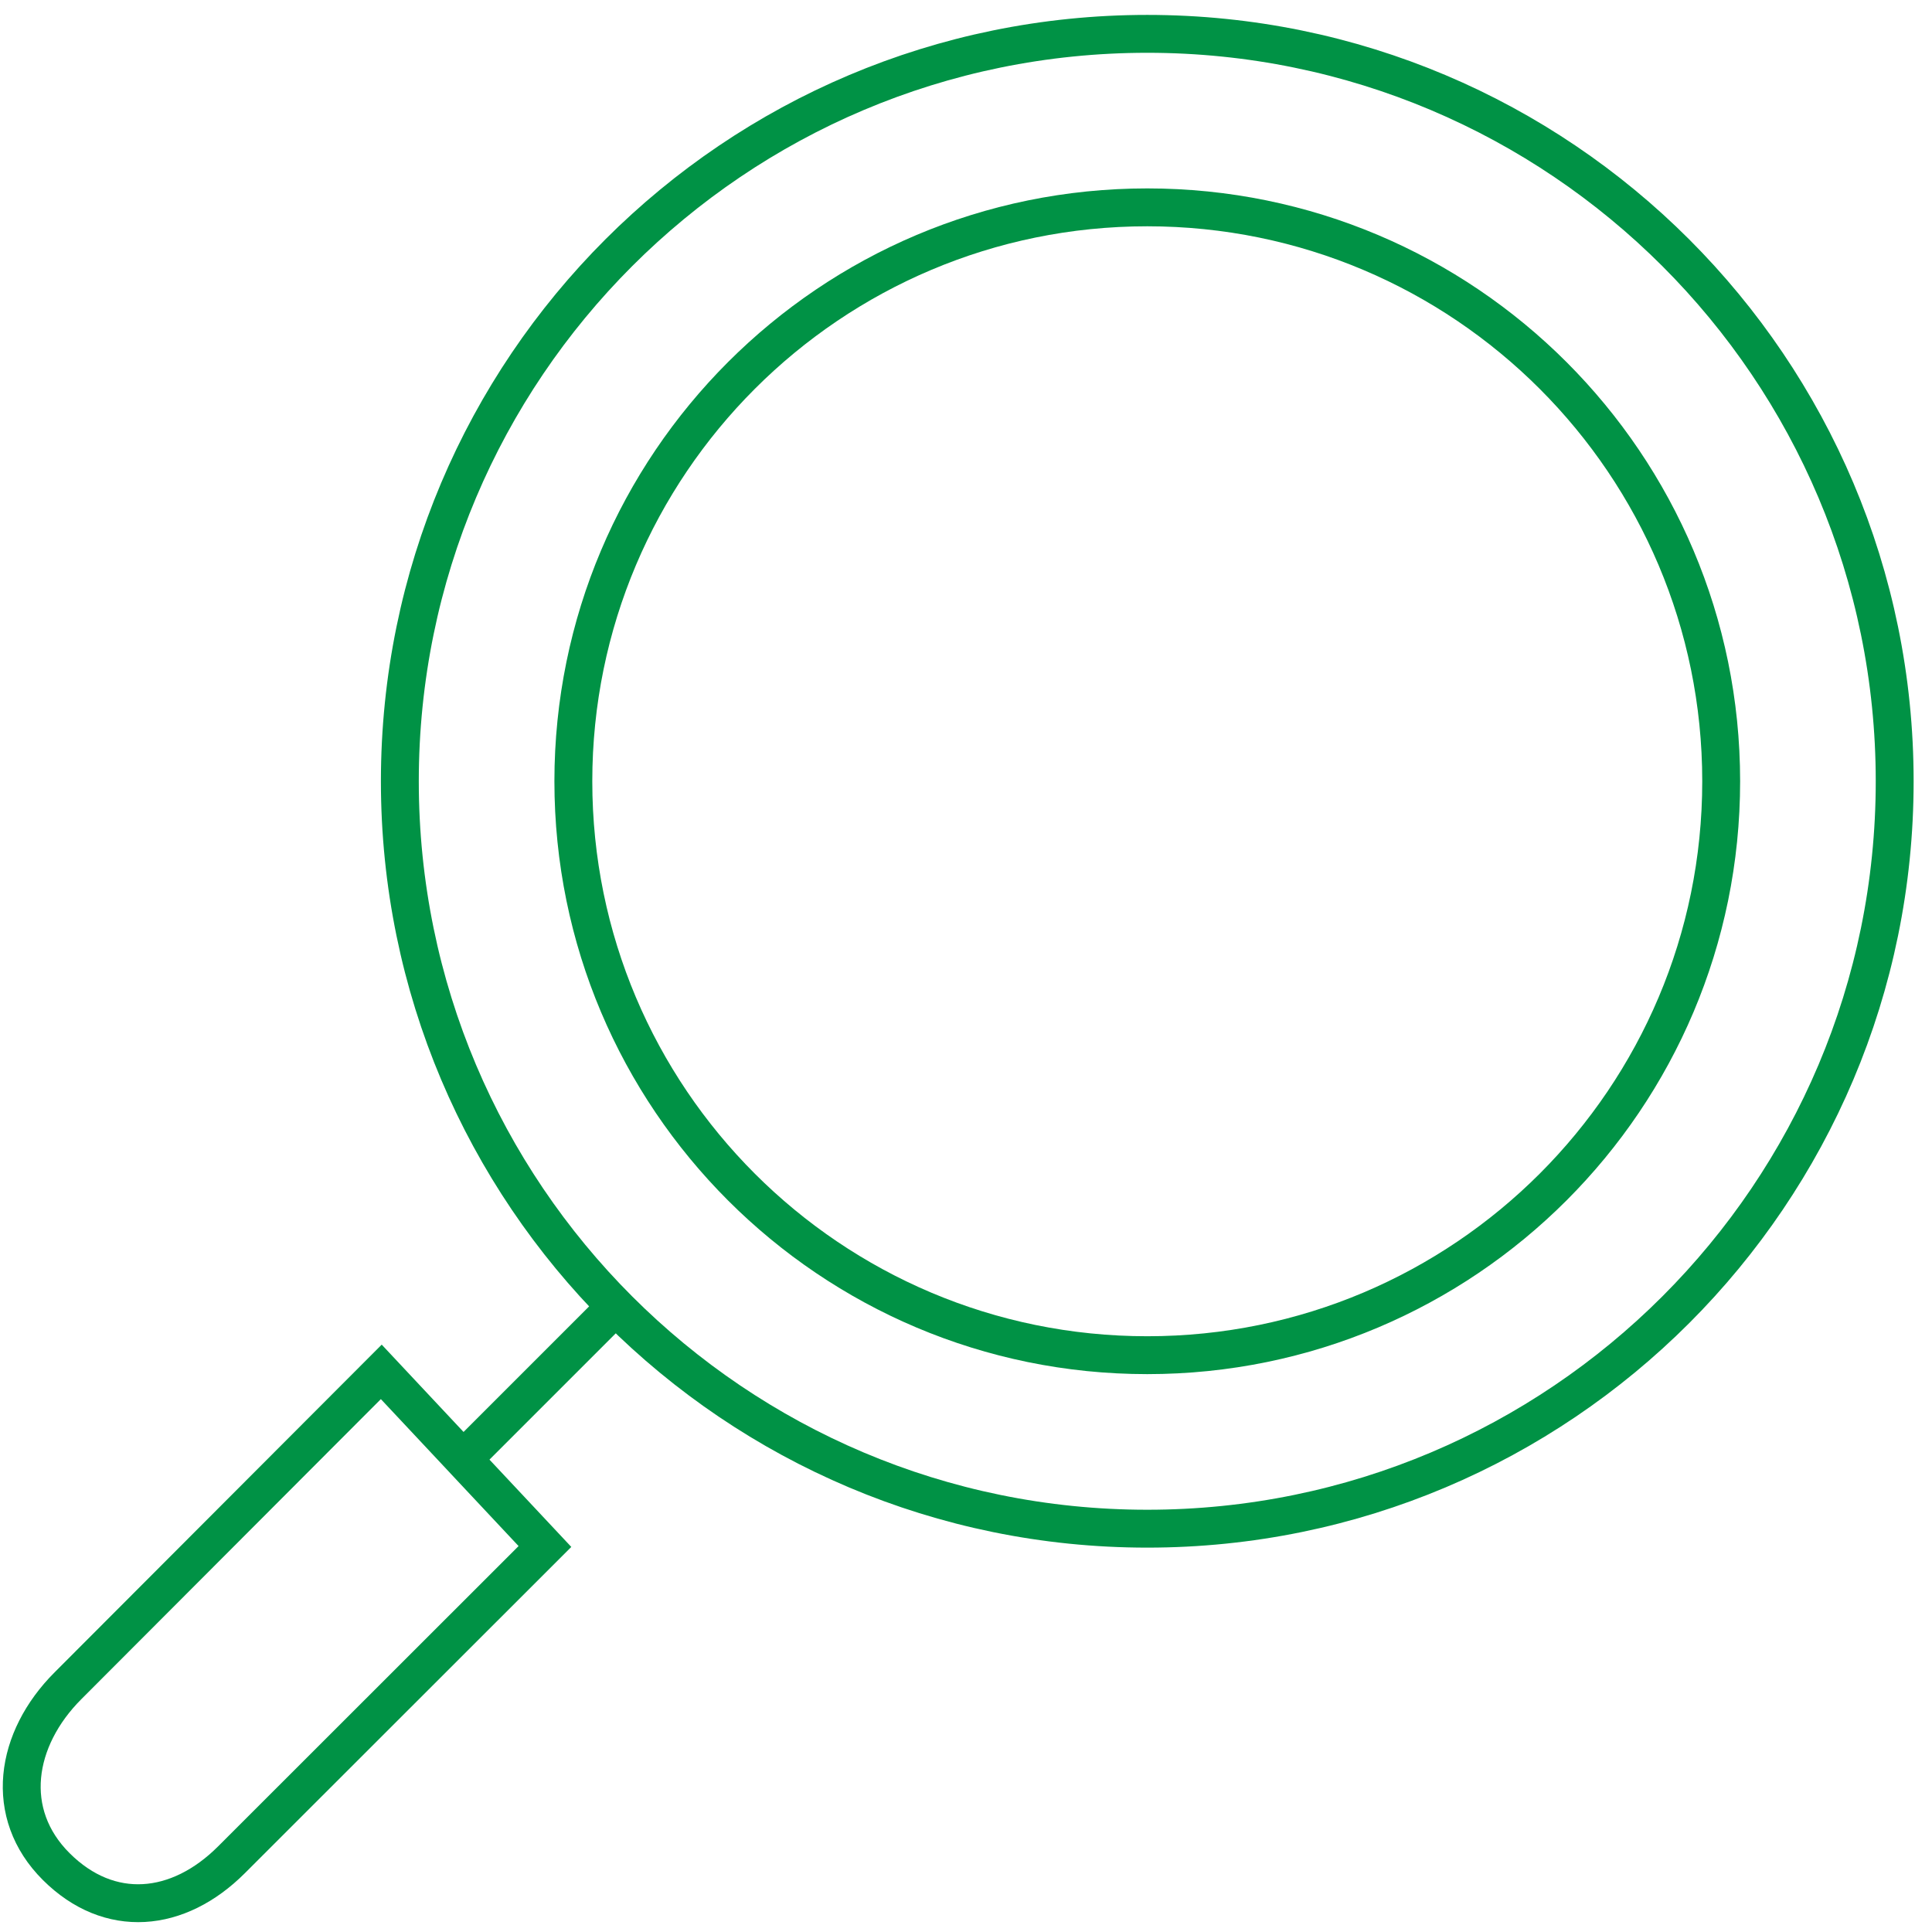
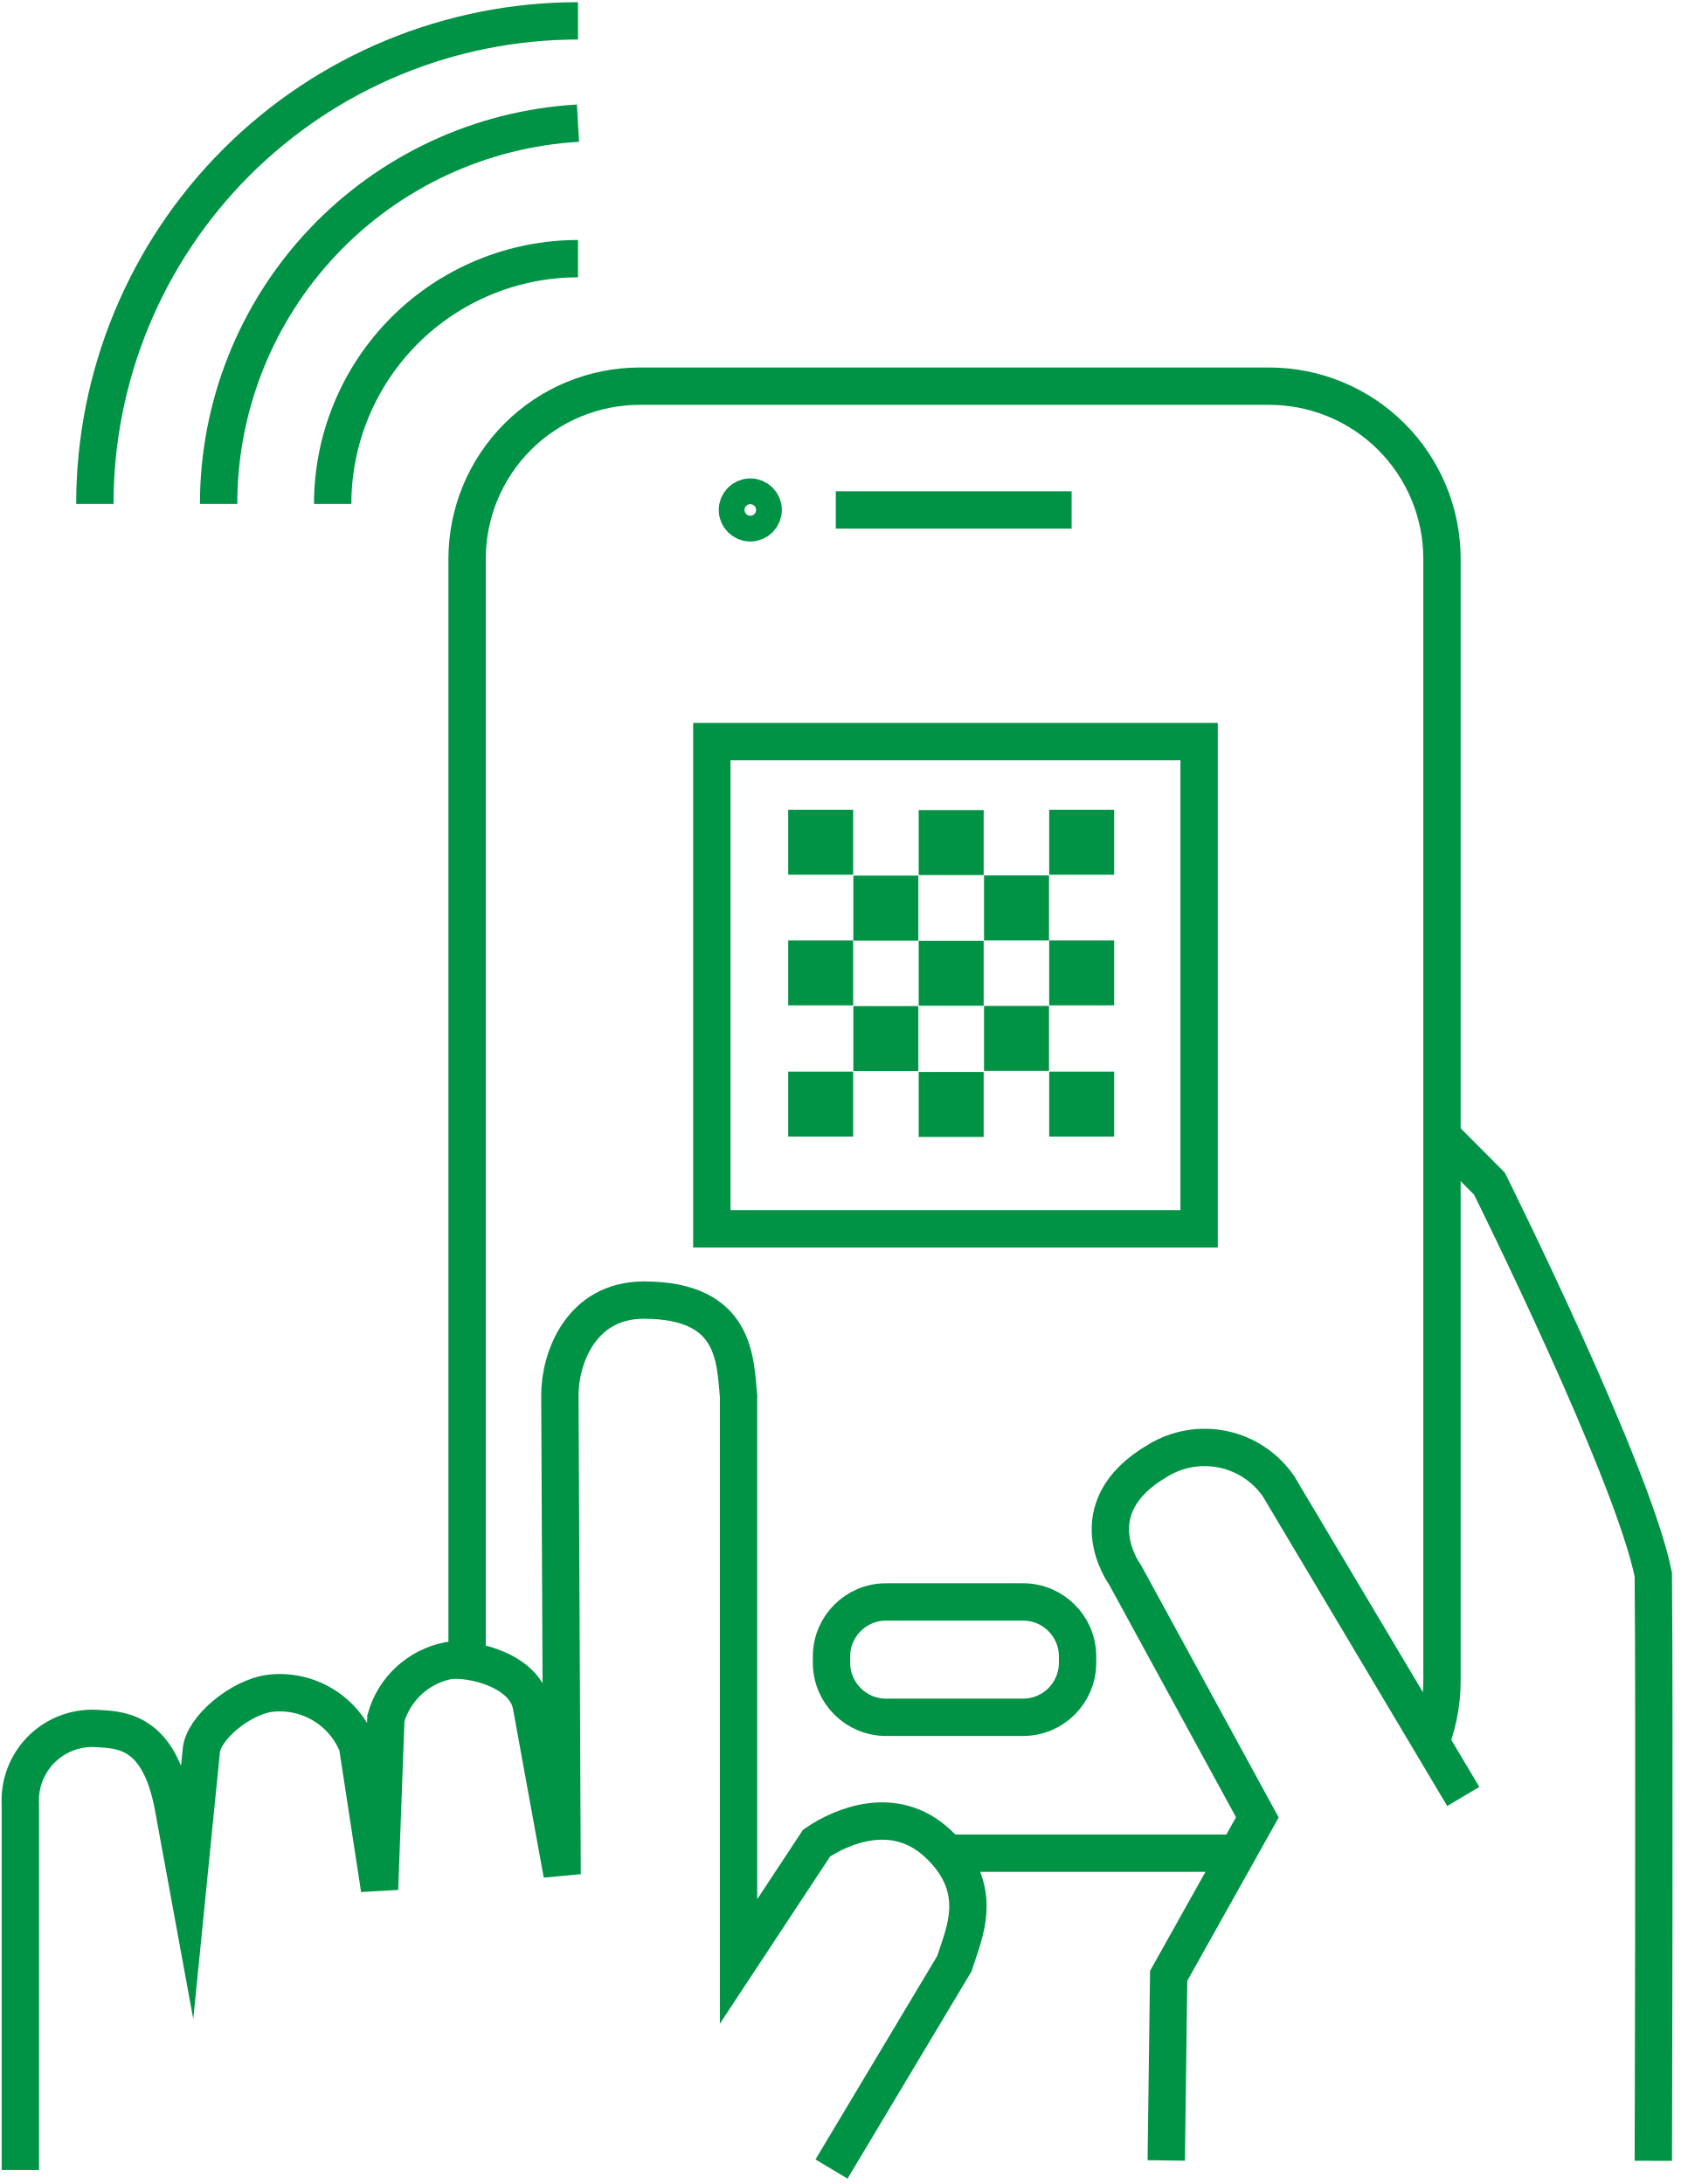
- <svg xmlns="http://www.w3.org/2000/svg" width="102" height="102" viewBox="0 0 102 102" fill="none">
-   <path d="M20.13 72.428L3.59 88.998C0.78 91.808 0.16 95.748 2.97 98.548C5.78 101.348 9.41 100.998 12.22 98.188L28.77 81.648L20.13 72.428Z" stroke="#009245" stroke-width="2" stroke-miterlimit="10" />
-   <path d="M60.57 71.547C77.304 71.547 90.87 57.981 90.87 41.247C90.87 24.513 77.304 10.947 60.57 10.947C43.836 10.947 30.27 24.513 30.27 41.247C30.27 57.981 43.836 71.547 60.57 71.547Z" stroke="#009245" stroke-width="2" stroke-miterlimit="10" />
-   <path d="M60.57 80.707C82.363 80.707 100.03 63.04 100.03 41.247C100.03 19.454 82.363 1.787 60.57 1.787C38.777 1.787 21.11 19.454 21.11 41.247C21.11 63.04 38.777 80.707 60.57 80.707Z" stroke="#009245" stroke-width="2" stroke-miterlimit="10" />
-   <path d="M33.17 68.318L24.5 76.988" stroke="#009245" stroke-width="2" stroke-miterlimit="10" />
+ <svg xmlns="http://www.w3.org/2000/svg" width="90" height="117" viewBox="0 0 90 117" fill="none">
+   <path d="M66.43 99.277H51" stroke="#009245" stroke-width="2" stroke-miterlimit="10" />
+   <path d="M76.45 93.778C76.973 92.597 77.242 91.319 77.24 90.028V29.938C77.24 27.484 76.266 25.132 74.531 23.397C72.796 21.662 70.444 20.688 67.99 20.688H34.27C31.817 20.688 29.464 21.662 27.73 23.397C25.995 25.132 25.02 27.484 25.02 29.938V88.938" stroke="#009245" stroke-width="2" stroke-miterlimit="10" />
+   <path d="M44.77 27.318H57.401" stroke="#009245" stroke-width="2" stroke-miterlimit="10" />
+   <path d="M40.19 28.009C40.571 28.009 40.88 27.7 40.88 27.319C40.88 26.938 40.571 26.629 40.19 26.629C39.809 26.629 39.5 26.938 39.5 27.319C39.5 27.7 39.809 28.009 40.19 28.009Z" stroke="#009245" stroke-width="2" stroke-miterlimit="10" />
+   <path d="M88.56 115.757C88.56 115.757 88.63 92.307 88.56 84.357C87.44 78.787 79.78 63.407 79.78 63.407L77.33 60.947" stroke="#009245" stroke-width="2" stroke-miterlimit="10" />
+   <path d="M78.38 96.239L68.49 79.629C67.795 78.615 66.738 77.907 65.537 77.649C64.336 77.39 63.081 77.601 62.03 78.239C57.62 80.799 60.26 84.359 60.26 84.359L67.35 97.359L62.6 105.848L62.47 115.738" stroke="#009245" stroke-width="2" stroke-miterlimit="10" />
+   <path d="M54.8 85.818H47.46C45.847 85.818 44.54 87.126 44.54 88.738V89.078C44.54 90.691 45.847 91.998 47.46 91.998H54.8C56.413 91.998 57.72 90.691 57.72 89.078V88.738C57.72 87.126 56.413 85.818 54.8 85.818Z" stroke="#009245" stroke-width="2" stroke-miterlimit="10" />
+   <path d="M44.54 116.198L51.12 105.198C51.6 103.638 52.87 101.198 50.21 98.738C47.9 96.608 45.08 97.828 43.74 98.738L39.56 105.078V74.778C39.37 72.838 39.43 69.648 34.49 69.648C31.07 69.648 29.99 72.838 29.99 74.718L30.11 100.408L28.47 91.408C28.15 89.508 25.33 88.808 24.04 88.958C23.247 89.109 22.511 89.478 21.915 90.024C21.32 90.57 20.889 91.271 20.67 92.049L20.33 101.208L19.15 93.508C18.788 92.595 18.136 91.827 17.294 91.321C16.451 90.815 15.466 90.6 14.49 90.708C12.87 90.908 10.85 92.608 10.78 93.818L10.06 101.028L9.26 96.668C8.53 92.959 6.75 92.668 5.33 92.608C4.775 92.553 4.214 92.618 3.687 92.8C3.159 92.981 2.677 93.275 2.274 93.661C1.871 94.047 1.557 94.516 1.352 95.035C1.148 95.554 1.059 96.111 1.09 96.668V116.248" stroke="#009245" stroke-width="2" stroke-miterlimit="10" />
+   <path d="M64.23 39.728H38.13V65.829H64.23V39.728Z" stroke="#009245" stroke-width="2" stroke-miterlimit="10" />
+   <path d="M45.7 43.379H42.22V46.859H45.7V43.379Z" fill="#009245" />
+   <path d="M49.19 46.908H45.71V50.388H49.19V46.908Z" fill="#009245" />
+   <path d="M52.69 43.398H49.21V46.878H52.69V43.398Z" fill="#009245" />
+   <path d="M56.19 46.898H52.71V50.378H56.19V46.898Z" fill="#009245" />
+   <path d="M49.19 53.898H45.71V57.378H49.19V53.898Z" fill="#009245" />
+   <path d="M56.19 53.889H52.71V57.369H56.19V53.889Z" fill="#009245" />
+   <path d="M59.68 43.379H56.2V46.859H59.68V43.379Z" fill="#009245" />
+   <path d="M45.7 50.379H42.22V53.859H45.7V50.379Z" fill="#009245" />
+   <path d="M52.69 50.398H49.21V53.878H52.69V50.398Z" fill="#009245" />
+   <path d="M59.68 50.379H56.2V53.859H59.68V50.379Z" fill="#009245" />
+   <path d="M45.7 57.408H42.22V60.888H45.7V57.408Z" fill="#009245" />
+   <path d="M52.69 57.428H49.21V60.908H52.69V57.428Z" fill="#009245" />
+   <path d="M59.68 57.408H56.2V60.888H59.68V57.408Z" fill="#009245" />
+   <path d="M5.08 26.997C5.08 20.133 7.807 13.551 12.66 8.697C17.514 3.844 24.096 1.117 30.96 1.117" stroke="#009245" stroke-width="2" stroke-miterlimit="10" />
+   <path d="M11.71 26.998C11.709 21.783 13.702 16.765 17.281 12.972C20.86 9.18 25.754 6.899 30.96 6.598" stroke="#009245" stroke-width="2" stroke-miterlimit="10" />
+   <path d="M17.82 26.997C17.82 25.272 18.16 23.563 18.821 21.969C19.481 20.375 20.449 18.926 21.669 17.706C22.889 16.486 24.338 15.518 25.932 14.858C27.526 14.197 29.235 13.857 30.96 13.857" stroke="#009245" stroke-width="2" stroke-miterlimit="10" />
</svg>
